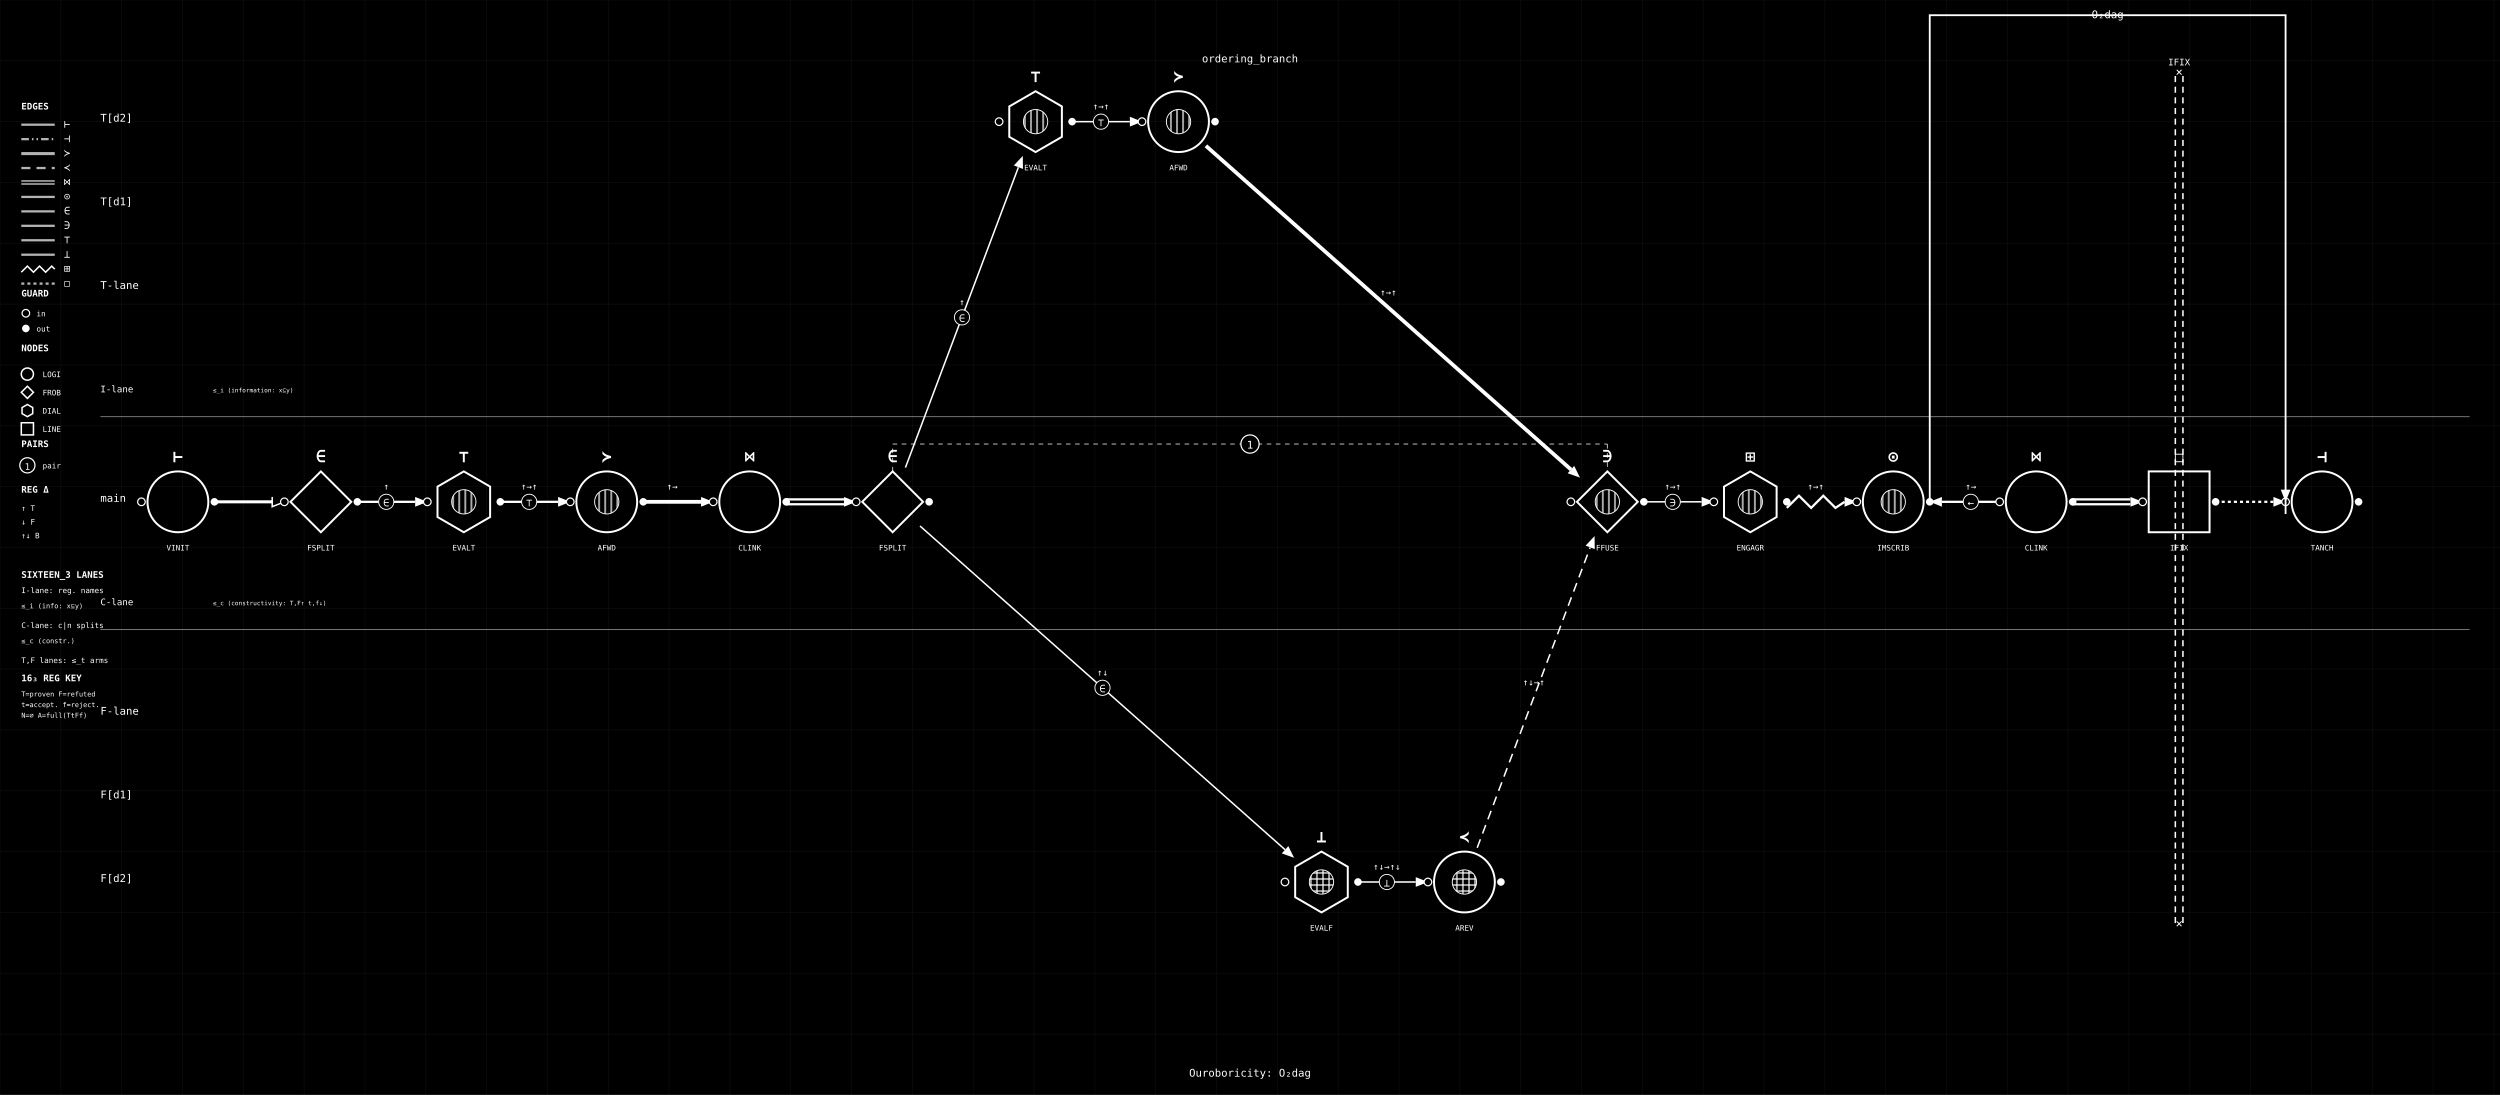
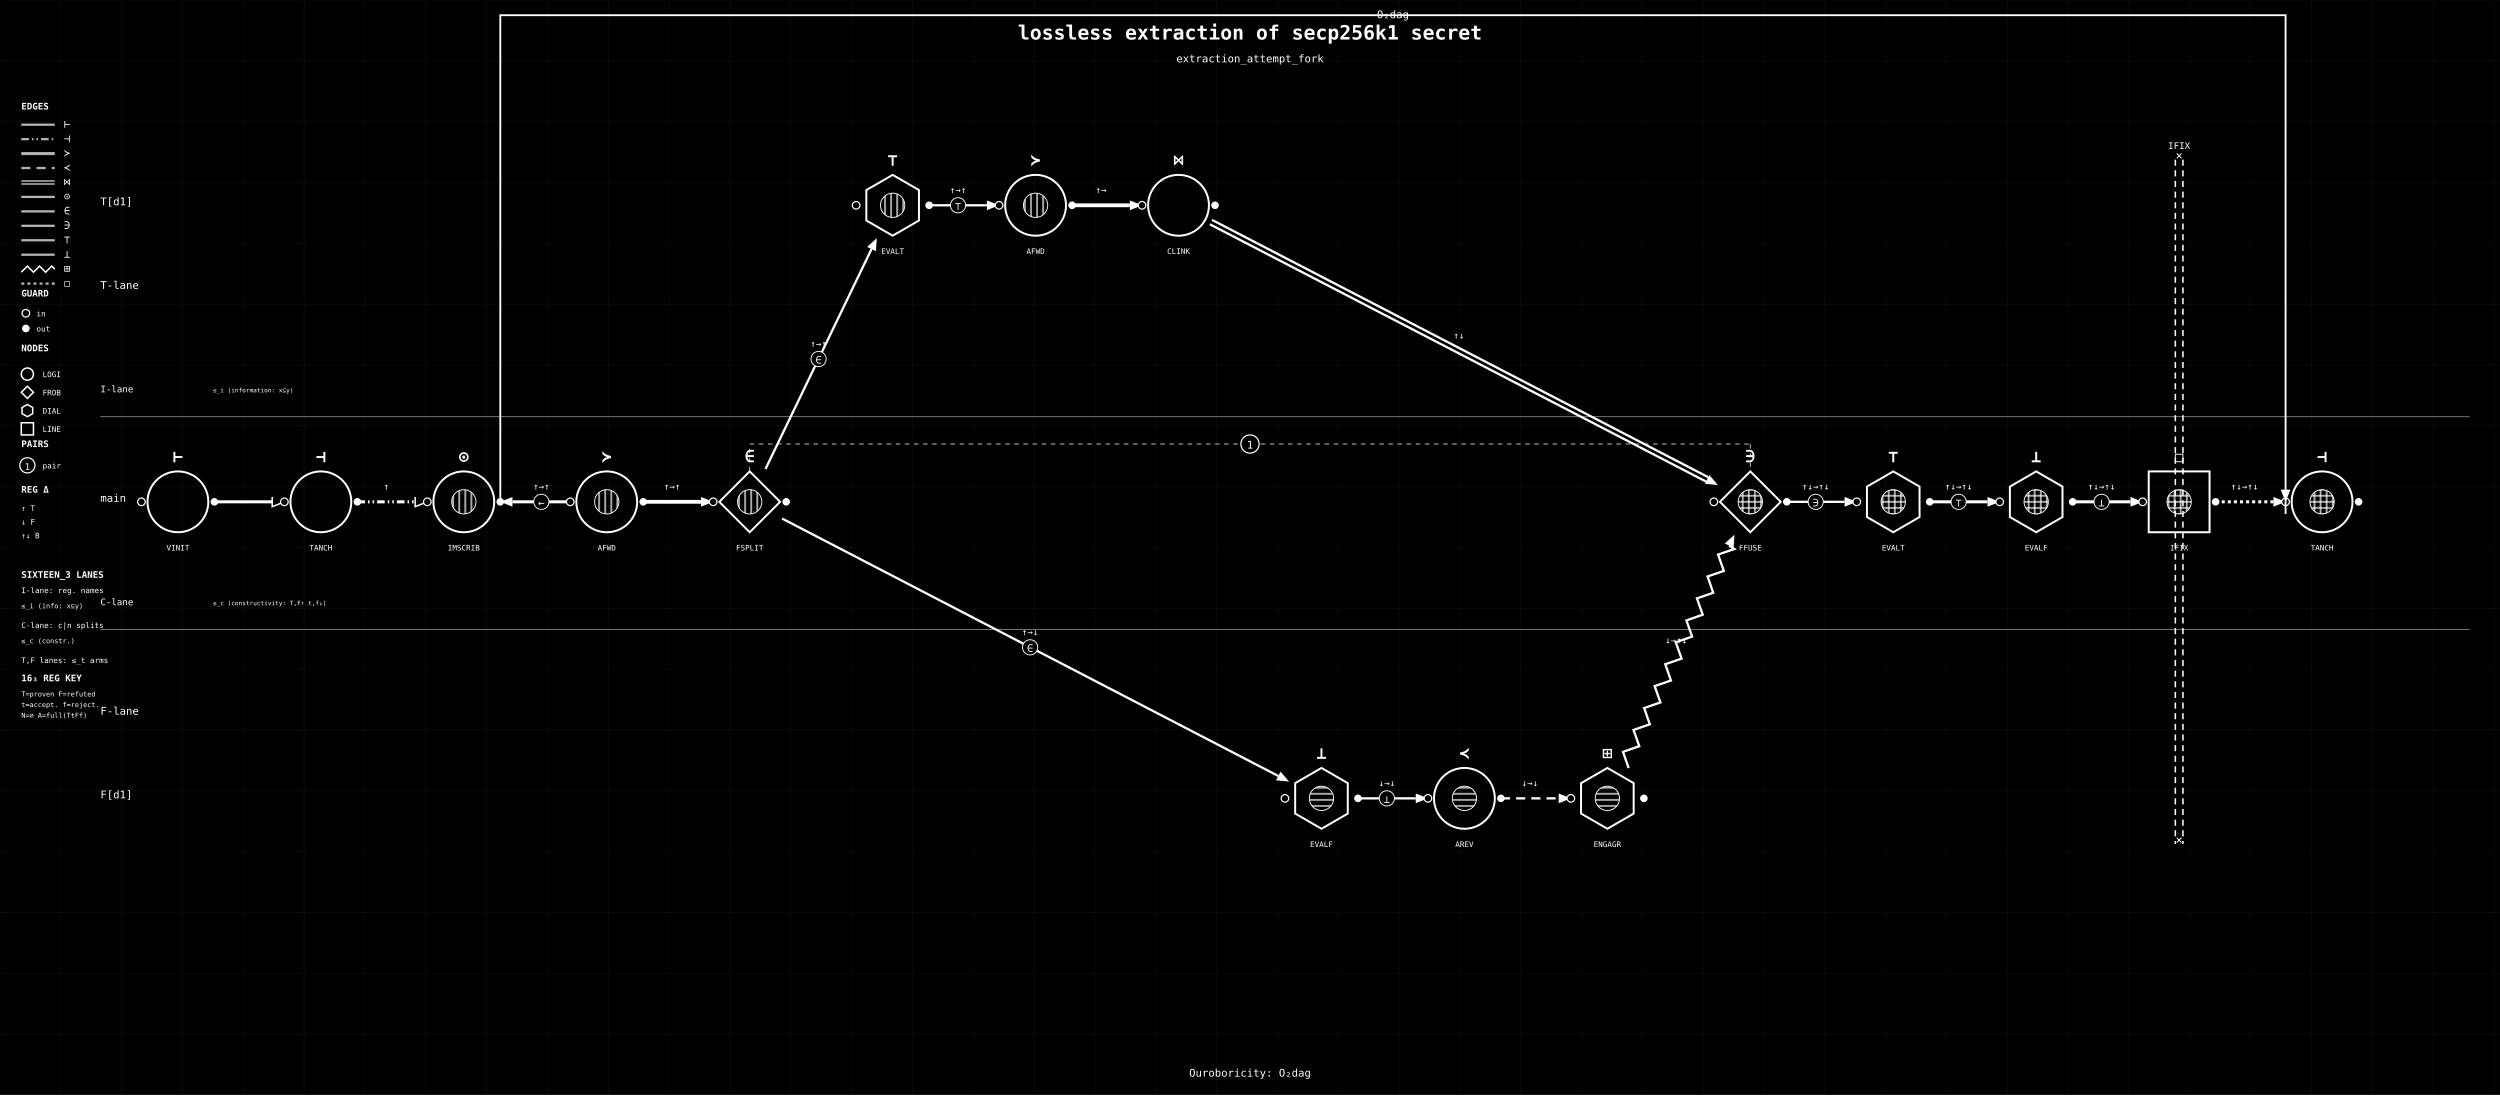
<svg xmlns="http://www.w3.org/2000/svg" viewBox="0 0 1644 720">
  <rect width="1644" height="720" fill="#000000" />
  <defs>
    <pattern id="hatch-T" width="4" height="4" patternUnits="userSpaceOnUse">
      <path d="M2,0 L2,4" stroke="#ffffff" stroke-width="0.8" />
    </pattern>
    <pattern id="hatch-F" width="4" height="4" patternUnits="userSpaceOnUse">
      <path d="M0,2 L4,2" stroke="#ffffff" stroke-width="0.8" />
    </pattern>
    <pattern id="hatch-B" width="4" height="4" patternUnits="userSpaceOnUse">
      <path d="M2,0 L2,4 M0,2 L4,2" stroke="#ffffff" stroke-width="0.8" />
    </pattern>
  </defs>
  <line x1="0.0" y1="0.0" x2="0.0" y2="720.0" stroke="#333333" stroke-width="0.4" opacity="0.3" />
  <line x1="40.0" y1="0.0" x2="40.0" y2="720.0" stroke="#333333" stroke-width="0.4" opacity="0.3" />
  <line x1="80.0" y1="0.0" x2="80.0" y2="720.0" stroke="#333333" stroke-width="0.4" opacity="0.3" />
  <line x1="120.0" y1="0.0" x2="120.0" y2="720.0" stroke="#333333" stroke-width="0.4" opacity="0.3" />
  <line x1="160.0" y1="0.0" x2="160.0" y2="720.0" stroke="#333333" stroke-width="0.4" opacity="0.3" />
  <line x1="200.0" y1="0.0" x2="200.0" y2="720.0" stroke="#333333" stroke-width="0.4" opacity="0.3" />
  <line x1="240.0" y1="0.0" x2="240.0" y2="720.0" stroke="#333333" stroke-width="0.4" opacity="0.3" />
  <line x1="280.0" y1="0.0" x2="280.0" y2="720.0" stroke="#333333" stroke-width="0.4" opacity="0.3" />
  <line x1="320.0" y1="0.0" x2="320.0" y2="720.0" stroke="#333333" stroke-width="0.4" opacity="0.3" />
  <line x1="360.0" y1="0.0" x2="360.0" y2="720.0" stroke="#333333" stroke-width="0.4" opacity="0.3" />
  <line x1="400.0" y1="0.0" x2="400.0" y2="720.0" stroke="#333333" stroke-width="0.4" opacity="0.3" />
  <line x1="440.0" y1="0.0" x2="440.0" y2="720.0" stroke="#333333" stroke-width="0.4" opacity="0.3" />
  <line x1="480.0" y1="0.0" x2="480.0" y2="720.0" stroke="#333333" stroke-width="0.4" opacity="0.3" />
  <line x1="520.0" y1="0.0" x2="520.0" y2="720.0" stroke="#333333" stroke-width="0.4" opacity="0.3" />
  <line x1="560.0" y1="0.0" x2="560.0" y2="720.0" stroke="#333333" stroke-width="0.4" opacity="0.3" />
  <line x1="600.0" y1="0.0" x2="600.0" y2="720.0" stroke="#333333" stroke-width="0.4" opacity="0.3" />
  <line x1="640.0" y1="0.0" x2="640.0" y2="720.0" stroke="#333333" stroke-width="0.4" opacity="0.3" />
  <line x1="680.0" y1="0.0" x2="680.0" y2="720.0" stroke="#333333" stroke-width="0.4" opacity="0.3" />
  <line x1="720.0" y1="0.0" x2="720.0" y2="720.0" stroke="#333333" stroke-width="0.4" opacity="0.3" />
  <line x1="760.0" y1="0.0" x2="760.0" y2="720.0" stroke="#333333" stroke-width="0.4" opacity="0.3" />
  <line x1="800.0" y1="0.0" x2="800.0" y2="720.0" stroke="#333333" stroke-width="0.4" opacity="0.3" />
  <line x1="840.0" y1="0.0" x2="840.0" y2="720.0" stroke="#333333" stroke-width="0.4" opacity="0.3" />
  <line x1="880.0" y1="0.0" x2="880.0" y2="720.0" stroke="#333333" stroke-width="0.4" opacity="0.3" />
  <line x1="920.0" y1="0.0" x2="920.0" y2="720.0" stroke="#333333" stroke-width="0.4" opacity="0.3" />
  <line x1="960.0" y1="0.0" x2="960.0" y2="720.0" stroke="#333333" stroke-width="0.4" opacity="0.3" />
  <line x1="1000.0" y1="0.0" x2="1000.0" y2="720.0" stroke="#333333" stroke-width="0.4" opacity="0.3" />
  <line x1="1040.0" y1="0.0" x2="1040.0" y2="720.0" stroke="#333333" stroke-width="0.4" opacity="0.3" />
  <line x1="1080.0" y1="0.0" x2="1080.0" y2="720.0" stroke="#333333" stroke-width="0.4" opacity="0.3" />
  <line x1="1120.0" y1="0.0" x2="1120.0" y2="720.0" stroke="#333333" stroke-width="0.4" opacity="0.3" />
  <line x1="1160.0" y1="0.0" x2="1160.0" y2="720.0" stroke="#333333" stroke-width="0.4" opacity="0.3" />
  <line x1="1200.0" y1="0.0" x2="1200.0" y2="720.0" stroke="#333333" stroke-width="0.4" opacity="0.3" />
  <line x1="1240.0" y1="0.0" x2="1240.0" y2="720.0" stroke="#333333" stroke-width="0.4" opacity="0.3" />
  <line x1="1280.0" y1="0.0" x2="1280.0" y2="720.0" stroke="#333333" stroke-width="0.4" opacity="0.3" />
  <line x1="1320.0" y1="0.0" x2="1320.0" y2="720.0" stroke="#333333" stroke-width="0.4" opacity="0.3" />
  <line x1="1360.0" y1="0.0" x2="1360.0" y2="720.0" stroke="#333333" stroke-width="0.4" opacity="0.3" />
  <line x1="1400.0" y1="0.0" x2="1400.0" y2="720.0" stroke="#333333" stroke-width="0.4" opacity="0.3" />
  <line x1="1440.0" y1="0.0" x2="1440.0" y2="720.0" stroke="#333333" stroke-width="0.4" opacity="0.3" />
  <line x1="1480.0" y1="0.0" x2="1480.0" y2="720.0" stroke="#333333" stroke-width="0.4" opacity="0.3" />
  <line x1="1520.0" y1="0.0" x2="1520.0" y2="720.0" stroke="#333333" stroke-width="0.4" opacity="0.3" />
  <line x1="1560.0" y1="0.0" x2="1560.0" y2="720.0" stroke="#333333" stroke-width="0.4" opacity="0.3" />
  <line x1="1600.0" y1="0.0" x2="1600.0" y2="720.0" stroke="#333333" stroke-width="0.4" opacity="0.3" />
  <line x1="1640.0" y1="0.0" x2="1640.0" y2="720.0" stroke="#333333" stroke-width="0.4" opacity="0.3" />
  <line x1="0.0" y1="0.0" x2="1644.0" y2="0.0" stroke="#333333" stroke-width="0.4" opacity="0.3" />
  <line x1="0.0" y1="40.0" x2="1644.0" y2="40.0" stroke="#333333" stroke-width="0.4" opacity="0.3" />
  <line x1="0.0" y1="80.0" x2="1644.0" y2="80.0" stroke="#333333" stroke-width="0.4" opacity="0.3" />
  <line x1="0.0" y1="120.0" x2="1644.0" y2="120.0" stroke="#333333" stroke-width="0.4" opacity="0.3" />
  <line x1="0.0" y1="160.0" x2="1644.0" y2="160.0" stroke="#333333" stroke-width="0.4" opacity="0.3" />
  <line x1="0.0" y1="200.0" x2="1644.0" y2="200.0" stroke="#333333" stroke-width="0.4" opacity="0.3" />
  <line x1="0.0" y1="240.0" x2="1644.0" y2="240.0" stroke="#333333" stroke-width="0.4" opacity="0.3" />
  <line x1="0.0" y1="280.0" x2="1644.0" y2="280.0" stroke="#333333" stroke-width="0.4" opacity="0.3" />
  <line x1="0.0" y1="320.0" x2="1644.0" y2="320.0" stroke="#333333" stroke-width="0.4" opacity="0.3" />
  <line x1="0.0" y1="360.0" x2="1644.0" y2="360.0" stroke="#333333" stroke-width="0.4" opacity="0.3" />
  <line x1="0.0" y1="400.0" x2="1644.0" y2="400.0" stroke="#333333" stroke-width="0.4" opacity="0.3" />
  <line x1="0.0" y1="440.0" x2="1644.0" y2="440.0" stroke="#333333" stroke-width="0.4" opacity="0.3" />
  <line x1="0.0" y1="480.0" x2="1644.0" y2="480.0" stroke="#333333" stroke-width="0.4" opacity="0.3" />
  <line x1="0.0" y1="520.0" x2="1644.0" y2="520.0" stroke="#333333" stroke-width="0.4" opacity="0.3" />
  <line x1="0.0" y1="560.0" x2="1644.0" y2="560.0" stroke="#333333" stroke-width="0.4" opacity="0.3" />
  <line x1="0.0" y1="600.0" x2="1644.0" y2="600.0" stroke="#333333" stroke-width="0.4" opacity="0.3" />
  <line x1="0.0" y1="640.0" x2="1644.0" y2="640.0" stroke="#333333" stroke-width="0.4" opacity="0.3" />
  <line x1="0.0" y1="680.0" x2="1644.0" y2="680.0" stroke="#333333" stroke-width="0.4" opacity="0.3" />
-   <text x="822.0" y="26.0" fill="#ffffff" font-size="13" text-anchor="middle" font-family="monospace" font-weight="bold" />
-   <text x="822.0" y="41.0" fill="#ffffff" font-size="7" text-anchor="middle" font-family="monospace">ordering_branch</text>
+   <text x="822.0" y="26.0" fill="#ffffff" font-size="13" text-anchor="middle" font-family="monospace" font-weight="bold">lossless extraction of secp256k1 secret </text>
+   <text x="822.0" y="41.0" fill="#ffffff" font-size="7" text-anchor="middle" font-family="monospace">extraction_attempt_fork</text>
  <text x="66.0" y="190.0" fill="#ffffff" font-size="7" text-anchor="start" font-family="monospace">T-lane</text>
  <text x="66.0" y="135.0" fill="#ffffff" font-size="7" text-anchor="start" font-family="monospace">T[d1]</text>
-   <text x="66.0" y="80.0" fill="#ffffff" font-size="7" text-anchor="start" font-family="monospace">T[d2]</text>
  <text x="66.0" y="470.0" fill="#ffffff" font-size="7" text-anchor="start" font-family="monospace">F-lane</text>
  <text x="66.0" y="525.0" fill="#ffffff" font-size="7" text-anchor="start" font-family="monospace">F[d1]</text>
-   <text x="66.0" y="580.0" fill="#ffffff" font-size="7" text-anchor="start" font-family="monospace">F[d2]</text>
  <text x="66.0" y="330.0" fill="#ffffff" font-size="7" text-anchor="start" font-family="monospace">main</text>
  <text x="66.0" y="258.0" fill="#ffffff" font-size="6" text-anchor="start" font-family="monospace">I-lane</text>
  <text x="140.0" y="258.0" fill="#ffffff" font-size="4" text-anchor="start" font-family="monospace">≤_i (information: x⊆y)</text>
  <line x1="66.0" y1="274.0" x2="1624.0" y2="274.0" stroke="#ffffff" stroke-width="0.6" opacity="0.5" />
  <text x="66.0" y="398.0" fill="#ffffff" font-size="6" text-anchor="start" font-family="monospace">C-lane</text>
  <text x="140.0" y="398.0" fill="#ffffff" font-size="4" text-anchor="start" font-family="monospace">≤_c (constructivity: T,F↑ t,f↓)</text>
  <line x1="66.0" y1="414.0" x2="1624.0" y2="414.0" stroke="#ffffff" stroke-width="0.6" opacity="0.5" />
-   <line x1="1430.5" y1="50.0" x2="1430.5" y2="610.0" stroke="#ffffff" stroke-width="1.0" opacity="1.0" stroke-dasharray="4,3" />
-   <line x1="1435.5" y1="50.0" x2="1435.5" y2="610.0" stroke="#ffffff" stroke-width="1.0" opacity="1.0" stroke-dasharray="4,3" />
-   <text x="1433.0" y="50.0" fill="#ffffff" font-size="8" text-anchor="middle" font-family="monospace">×</text>
-   <text x="1433.0" y="610.0" fill="#ffffff" font-size="8" text-anchor="middle" font-family="monospace">×</text>
-   <text x="1433.0" y="43.0" fill="#ffffff" font-size="6" text-anchor="middle" font-family="monospace">IFIX</text>
-   <line x1="587.0" y1="310.0" x2="587.0" y2="292.0" stroke="#ffffff" stroke-width="0.6" opacity="0.8" stroke-dasharray="3,3" />
-   <line x1="587.0" y1="292.0" x2="1057.0" y2="292.0" stroke="#ffffff" stroke-width="0.6" opacity="0.8" stroke-dasharray="3,3" />
-   <line x1="1057.0" y1="292.0" x2="1057.0" y2="310.0" stroke="#ffffff" stroke-width="0.6" opacity="0.8" stroke-dasharray="3,3" />
+   <line x1="1430.5" y1="105.0" x2="1430.5" y2="555.0" stroke="#ffffff" stroke-width="1.0" opacity="1.0" stroke-dasharray="4,3" />
+   <line x1="1435.5" y1="105.0" x2="1435.5" y2="555.0" stroke="#ffffff" stroke-width="1.0" opacity="1.0" stroke-dasharray="4,3" />
+   <text x="1433.0" y="105.0" fill="#ffffff" font-size="8" text-anchor="middle" font-family="monospace">×</text>
+   <text x="1433.0" y="555.0" fill="#ffffff" font-size="8" text-anchor="middle" font-family="monospace">×</text>
+   <text x="1433.0" y="98.0" fill="#ffffff" font-size="6" text-anchor="middle" font-family="monospace">IFIX</text>
+   <line x1="493.0" y1="310.0" x2="493.0" y2="292.0" stroke="#ffffff" stroke-width="0.6" opacity="0.8" stroke-dasharray="3,3" />
+   <line x1="493.0" y1="292.0" x2="1151.0" y2="292.0" stroke="#ffffff" stroke-width="0.6" opacity="0.8" stroke-dasharray="3,3" />
+   <line x1="1151.0" y1="292.0" x2="1151.0" y2="310.0" stroke="#ffffff" stroke-width="0.6" opacity="0.8" stroke-dasharray="3,3" />
  <circle cx="822.0" cy="292.0" r="6" fill="#000000" stroke="#ffffff" stroke-width="0.8" />
  <text x="822.0" y="295.0" fill="#ffffff" font-size="7" text-anchor="middle" font-family="monospace">1</text>
-   <line x1="595.4" y1="307.5" x2="669.7" y2="110.0" stroke="#ffffff" stroke-width="1.0" opacity="1.0" />
-   <polygon points="672.6,102.5 672.7,111.1 666.7,108.8" fill="#ffffff" />
-   <circle cx="632.6" cy="208.7" r="5" fill="#000000" stroke="#ffffff" stroke-width="0.6" />
-   <text x="632.6" y="211.7" fill="#ffffff" font-size="7" text-anchor="middle" font-family="monospace">∈</text>
-   <text x="632.6" y="200.7" fill="#ffffff" font-size="6" text-anchor="middle" font-family="monospace">↑</text>
-   <line x1="705.0" y1="80.0" x2="743.0" y2="80.0" stroke="#ffffff" stroke-width="1.0" opacity="1.0" />
-   <polygon points="751.0,80.0 743.0,83.2 743.0,76.8" fill="#ffffff" />
-   <circle cx="724.0" cy="80.0" r="5" fill="#000000" stroke="#ffffff" stroke-width="0.6" />
-   <text x="724.0" y="83.0" fill="#ffffff" font-size="7" text-anchor="middle" font-family="monospace">⊤</text>
-   <text x="724.0" y="72.0" fill="#ffffff" font-size="6" text-anchor="middle" font-family="monospace">↑→↑</text>
-   <line x1="793.0" y1="95.9" x2="1033.1" y2="308.8" stroke="#ffffff" stroke-width="2.5" opacity="1.0" />
-   <polygon points="1039.0,314.1 1030.9,311.2 1035.2,306.4" fill="#ffffff" />
-   <text x="913.0" y="194.3" fill="#ffffff" font-size="6" text-anchor="middle" font-family="monospace">↑→↑</text>
-   <line x1="605.0" y1="345.9" x2="845.1" y2="558.8" stroke="#ffffff" stroke-width="1.0" opacity="1.0" />
-   <polygon points="851.0,564.1 842.9,561.2 847.2,556.4" fill="#ffffff" />
-   <circle cx="725.0" cy="452.3" r="5" fill="#000000" stroke="#ffffff" stroke-width="0.6" />
-   <text x="725.0" y="455.3" fill="#ffffff" font-size="7" text-anchor="middle" font-family="monospace">∈</text>
-   <text x="725.0" y="444.3" fill="#ffffff" font-size="6" text-anchor="middle" font-family="monospace">↑↓</text>
-   <line x1="893.0" y1="580.0" x2="931.0" y2="580.0" stroke="#ffffff" stroke-width="1.0" opacity="1.0" />
-   <polygon points="939.0,580.0 931.0,583.2 931.0,576.8" fill="#ffffff" />
-   <circle cx="912.0" cy="580.0" r="5" fill="#000000" stroke="#ffffff" stroke-width="0.6" />
-   <text x="912.0" y="583.0" fill="#ffffff" font-size="7" text-anchor="middle" font-family="monospace">⊥</text>
-   <text x="912.0" y="572.0" fill="#ffffff" font-size="6" text-anchor="middle" font-family="monospace">↑↓→↑↓</text>
-   <line x1="971.4" y1="557.5" x2="1045.7" y2="360.0" stroke="#ffffff" stroke-width="1.0" opacity="1.0" stroke-dasharray="6,4" />
-   <polygon points="1048.6,352.5 1048.7,361.1 1042.7,358.8" fill="#ffffff" />
-   <text x="1008.6" y="450.7" fill="#ffffff" font-size="6" text-anchor="middle" font-family="monospace">↑↓→↑</text>
+   <line x1="503.4" y1="308.4" x2="573.1" y2="163.8" stroke="#ffffff" stroke-width="1.5" opacity="1.0" />
+   <polygon points="576.6,156.6 576.0,165.2 570.2,162.4" fill="#ffffff" />
+   <circle cx="538.3" cy="236.1" r="5" fill="#000000" stroke="#ffffff" stroke-width="0.6" />
+   <text x="538.3" y="239.1" fill="#ffffff" font-size="7" text-anchor="middle" font-family="monospace">∈</text>
+   <text x="538.3" y="228.1" fill="#ffffff" font-size="6" text-anchor="middle" font-family="monospace">↑→↑</text>
+   <line x1="611.0" y1="135.0" x2="649.0" y2="135.0" stroke="#ffffff" stroke-width="1.5" opacity="1.0" />
+   <polygon points="657.0,135.0 649.0,138.2 649.0,131.8" fill="#ffffff" />
+   <circle cx="630.0" cy="135.0" r="5" fill="#000000" stroke="#ffffff" stroke-width="0.6" />
+   <text x="630.0" y="138.0" fill="#ffffff" font-size="7" text-anchor="middle" font-family="monospace">⊤</text>
+   <text x="630.0" y="127.0" fill="#ffffff" font-size="6" text-anchor="middle" font-family="monospace">↑→↑</text>
+   <line x1="705.0" y1="135.0" x2="743.0" y2="135.0" stroke="#ffffff" stroke-width="2.5" opacity="1.0" />
+   <polygon points="751.0,135.0 743.0,138.2 743.0,131.8" fill="#ffffff" />
+   <text x="724.0" y="127.0" fill="#ffffff" font-size="6" text-anchor="middle" font-family="monospace">↑→</text>
+   <line x1="797.0" y1="144.6" x2="1123.3" y2="313.8" stroke="#ffffff" stroke-width="1.5" opacity="1.0" />
+   <line x1="795.6" y1="147.5" x2="1121.9" y2="316.7" stroke="#ffffff" stroke-width="1.5" opacity="1.0" />
+   <polygon points="1129.7,319.0 1121.1,318.1 1124.1,312.4" fill="#ffffff" />
+   <text x="959.4" y="222.7" fill="#ffffff" font-size="6" text-anchor="middle" font-family="monospace">↑↓</text>
+   <line x1="514.3" y1="341.0" x2="840.6" y2="510.3" stroke="#ffffff" stroke-width="1.5" opacity="1.0" />
+   <polygon points="847.7,514.0 839.1,513.1 842.1,507.4" fill="#ffffff" />
+   <circle cx="677.4" cy="425.7" r="5" fill="#000000" stroke="#ffffff" stroke-width="0.6" />
+   <text x="677.4" y="428.7" fill="#ffffff" font-size="7" text-anchor="middle" font-family="monospace">∈</text>
+   <text x="677.4" y="417.7" fill="#ffffff" font-size="6" text-anchor="middle" font-family="monospace">↑→↓</text>
+   <line x1="893.0" y1="525.0" x2="931.0" y2="525.0" stroke="#ffffff" stroke-width="1.5" opacity="1.0" />
+   <polygon points="939.0,525.0 931.0,528.2 931.0,521.8" fill="#ffffff" />
+   <circle cx="912.0" cy="525.0" r="5" fill="#000000" stroke="#ffffff" stroke-width="0.6" />
+   <text x="912.0" y="528.0" fill="#ffffff" font-size="7" text-anchor="middle" font-family="monospace">⊥</text>
+   <text x="912.0" y="517.0" fill="#ffffff" font-size="6" text-anchor="middle" font-family="monospace">↓→↓</text>
+   <line x1="987.0" y1="525.0" x2="1025.0" y2="525.0" stroke="#ffffff" stroke-width="1.5" opacity="1.0" stroke-dasharray="6,4" />
+   <polygon points="1033.0,525.0 1025.0,528.2 1025.0,521.8" fill="#ffffff" />
+   <text x="1006.0" y="517.0" fill="#ffffff" font-size="6" text-anchor="middle" font-family="monospace">↓→↓</text>
+   <polyline points="1071.0,505.1 1067.3,494.4 1078.0,490.7 1074.2,480.0 1084.9,476.3 1081.2,465.6 1091.9,461.9 1088.1,451.2 1098.8,447.5 1095.1,436.8 1105.8,433.1 1102.0,422.4 1112.7,418.6 1109.0,408.0 1119.7,404.2 1115.9,393.5 1126.6,389.8 1122.9,379.1 1133.6,375.4 1129.8,364.7 1140.5,361.0 1137.1,358.8" fill="none" stroke="#ffffff" stroke-width="1.5" />
+   <polygon points="1140.6,351.6 1140.0,360.2 1134.2,357.4" fill="#ffffff" />
+   <text x="1102.3" y="423.1" fill="#ffffff" font-size="6" text-anchor="middle" font-family="monospace">↓→↑↓</text>
  <line x1="141.0" y1="330.0" x2="179.0" y2="330.0" stroke="#ffffff" stroke-width="2.0" opacity="1.0" />
  <polyline points="187.0,330.0 179.0,333.2 179.0,326.8" fill="none" stroke="#ffffff" stroke-width="1.0" />
-   <line x1="235.0" y1="330.0" x2="273.0" y2="330.0" stroke="#ffffff" stroke-width="1.5" opacity="1.0" />
-   <polygon points="281.0,330.0 273.0,333.2 273.0,326.8" fill="#ffffff" />
-   <circle cx="254.0" cy="330.0" r="5" fill="#000000" stroke="#ffffff" stroke-width="0.6" />
-   <text x="254.0" y="333.0" fill="#ffffff" font-size="7" text-anchor="middle" font-family="monospace">∈</text>
+   <line x1="235.0" y1="330.0" x2="273.0" y2="330.0" stroke="#ffffff" stroke-width="2.0" opacity="1.0" stroke-dasharray="5,2,1,2,1,2" />
+   <polyline points="281.0,330.0 273.0,333.2 273.0,326.8" fill="none" stroke="#ffffff" stroke-width="1.0" />
  <text x="254.0" y="322.0" fill="#ffffff" font-size="6" text-anchor="middle" font-family="monospace">↑</text>
-   <line x1="329.0" y1="330.0" x2="367.0" y2="330.0" stroke="#ffffff" stroke-width="1.5" opacity="1.0" />
-   <polygon points="375.0,330.0 367.0,333.2 367.0,326.8" fill="#ffffff" />
-   <circle cx="348.0" cy="330.0" r="5" fill="#000000" stroke="#ffffff" stroke-width="0.6" />
-   <text x="348.0" y="333.0" fill="#ffffff" font-size="7" text-anchor="middle" font-family="monospace">⊤</text>
-   <text x="348.0" y="322.0" fill="#ffffff" font-size="6" text-anchor="middle" font-family="monospace">↑→↑</text>
+   <line x1="337.0" y1="330.0" x2="375.0" y2="330.0" stroke="#ffffff" stroke-width="2.0" opacity="1.0" />
+   <polygon points="329.0,330.0 337.0,326.8 337.0,333.2" fill="#ffffff" />
+   <circle cx="356.0" cy="330.0" r="5" fill="#000000" stroke="#ffffff" stroke-width="0.6" />
+   <text x="356.0" y="333.0" fill="#ffffff" font-size="7" text-anchor="middle" font-family="monospace">←</text>
+   <text x="356.0" y="322.0" fill="#ffffff" font-size="6" text-anchor="middle" font-family="monospace">↑→↑</text>
  <line x1="423.0" y1="330.0" x2="461.0" y2="330.0" stroke="#ffffff" stroke-width="2.5" opacity="1.0" />
  <polygon points="469.0,330.0 461.0,333.2 461.0,326.8" fill="#ffffff" />
-   <text x="442.0" y="322.0" fill="#ffffff" font-size="6" text-anchor="middle" font-family="monospace">↑→</text>
-   <line x1="517.0" y1="328.4" x2="555.0" y2="328.4" stroke="#ffffff" stroke-width="1.5" opacity="1.0" />
-   <line x1="517.0" y1="331.6" x2="555.0" y2="331.6" stroke="#ffffff" stroke-width="1.5" opacity="1.0" />
-   <polygon points="563.0,330.0 555.0,333.2 555.0,326.8" fill="#ffffff" />
-   <polyline points="1175.0,334.0 1183.0,326.0 1191.0,334.0 1199.0,326.0 1207.0,334.0 1213.0,330.0" fill="none" stroke="#ffffff" stroke-width="1.5" />
+   <text x="442.0" y="322.0" fill="#ffffff" font-size="6" text-anchor="middle" font-family="monospace">↑→↑</text>
+   <line x1="1269.0" y1="330.0" x2="1307.0" y2="330.0" stroke="#ffffff" stroke-width="2.0" opacity="1.0" />
+   <polygon points="1315.0,330.0 1307.0,333.2 1307.0,326.8" fill="#ffffff" />
+   <circle cx="1288.0" cy="330.0" r="5" fill="#000000" stroke="#ffffff" stroke-width="0.6" />
+   <text x="1288.0" y="333.0" fill="#ffffff" font-size="7" text-anchor="middle" font-family="monospace">⊤</text>
+   <text x="1288.0" y="322.0" fill="#ffffff" font-size="6" text-anchor="middle" font-family="monospace">↑↓→↑↓</text>
+   <line x1="1363.0" y1="330.0" x2="1401.0" y2="330.0" stroke="#ffffff" stroke-width="2.0" opacity="1.0" />
+   <polygon points="1409.0,330.0 1401.0,333.2 1401.0,326.8" fill="#ffffff" />
+   <circle cx="1382.0" cy="330.0" r="5" fill="#000000" stroke="#ffffff" stroke-width="0.6" />
+   <text x="1382.0" y="333.0" fill="#ffffff" font-size="7" text-anchor="middle" font-family="monospace">⊥</text>
+   <text x="1382.0" y="322.0" fill="#ffffff" font-size="6" text-anchor="middle" font-family="monospace">↑↓→↑↓</text>
+   <line x1="1457.0" y1="330.0" x2="1495.0" y2="330.0" stroke="#ffffff" stroke-width="2.0" opacity="1.0" stroke-dasharray="2,2" />
+   <polygon points="1503.0,330.0 1495.0,333.2 1495.0,326.8" fill="#ffffff" />
+   <text x="1476.0" y="322.0" fill="#ffffff" font-size="6" text-anchor="middle" font-family="monospace">↑↓→↑↓</text>
+   <line x1="1175.0" y1="330.0" x2="1213.0" y2="330.0" stroke="#ffffff" stroke-width="1.5" opacity="1.0" />
  <polygon points="1221.0,330.0 1213.0,333.2 1213.0,326.8" fill="#ffffff" />
-   <text x="1194.0" y="322.0" fill="#ffffff" font-size="6" text-anchor="middle" font-family="monospace">↑→↑</text>
-   <line x1="1277.0" y1="330.0" x2="1315.0" y2="330.0" stroke="#ffffff" stroke-width="1.5" opacity="1.0" />
-   <polygon points="1269.0,330.0 1277.0,326.8 1277.0,333.2" fill="#ffffff" />
-   <circle cx="1296.0" cy="330.0" r="5" fill="#000000" stroke="#ffffff" stroke-width="0.6" />
-   <text x="1296.0" y="333.0" fill="#ffffff" font-size="7" text-anchor="middle" font-family="monospace">←</text>
-   <text x="1296.0" y="322.0" fill="#ffffff" font-size="6" text-anchor="middle" font-family="monospace">↑→</text>
-   <line x1="1363.0" y1="328.4" x2="1401.0" y2="328.4" stroke="#ffffff" stroke-width="1.5" opacity="1.0" />
-   <line x1="1363.0" y1="331.6" x2="1401.0" y2="331.6" stroke="#ffffff" stroke-width="1.5" opacity="1.0" />
-   <polygon points="1409.0,330.0 1401.0,333.2 1401.0,326.8" fill="#ffffff" />
-   <line x1="1457.0" y1="330.0" x2="1495.0" y2="330.0" stroke="#ffffff" stroke-width="1.5" opacity="1.0" stroke-dasharray="2,2" />
-   <polygon points="1503.0,330.0 1495.0,333.2 1495.0,326.8" fill="#ffffff" />
-   <line x1="1081.0" y1="330.0" x2="1119.0" y2="330.0" stroke="#ffffff" stroke-width="1.0" opacity="1.0" />
-   <polygon points="1127.0,330.0 1119.0,333.2 1119.0,326.8" fill="#ffffff" />
-   <circle cx="1100.0" cy="330.0" r="5" fill="#000000" stroke="#ffffff" stroke-width="0.6" />
-   <text x="1100.0" y="333.0" fill="#ffffff" font-size="7" text-anchor="middle" font-family="monospace">∋</text>
-   <text x="1100.0" y="322.0" fill="#ffffff" font-size="6" text-anchor="middle" font-family="monospace">↑→↑</text>
+   <circle cx="1194.0" cy="330.0" r="5" fill="#000000" stroke="#ffffff" stroke-width="0.6" />
+   <text x="1194.0" y="333.0" fill="#ffffff" font-size="7" text-anchor="middle" font-family="monospace">∋</text>
+   <text x="1194.0" y="322.0" fill="#ffffff" font-size="6" text-anchor="middle" font-family="monospace">↑↓→↑↓</text>
  <circle fill="none" stroke="#ffffff" stroke-width="1.3" cx="117.0" cy="330.0" r="20.0" />
  <circle cx="93.0" cy="330.0" r="2.5" fill="#000000" stroke="#ffffff" stroke-width="0.8" />
  <circle cx="141.0" cy="330.0" r="2.5" fill="#ffffff" />
  <text x="117.0" y="304.0" fill="#ffffff" font-size="11" text-anchor="middle" font-family="monospace" font-weight="bold">⊢</text>
  <text x="117.0" y="362.0" fill="#ffffff" font-size="5" text-anchor="middle" font-family="monospace">VINIT</text>
-   <polygon fill="none" stroke="#ffffff" stroke-width="1.3" points="211.0,310.0 231.0,330 211.0,350.0 191.0,330" />
+   <circle fill="none" stroke="#ffffff" stroke-width="1.3" cx="211.0" cy="330.0" r="20.0" />
  <circle cx="187.0" cy="330.0" r="2.5" fill="#000000" stroke="#ffffff" stroke-width="0.8" />
  <circle cx="235.0" cy="330.0" r="2.5" fill="#ffffff" />
-   <text x="211.0" y="304.0" fill="#ffffff" font-size="11" text-anchor="middle" font-family="monospace" font-weight="bold">∈</text>
-   <text x="211.0" y="362.0" fill="#ffffff" font-size="5" text-anchor="middle" font-family="monospace">FSPLIT</text>
-   <polygon fill="none" stroke="#ffffff" stroke-width="1.3" points="322.3,340.0 305.0,350.0 287.7,340.0 287.7,320.0 305.0,310.0 322.3,320.0" />
+   <text x="211.0" y="304.0" fill="#ffffff" font-size="11" text-anchor="middle" font-family="monospace" font-weight="bold">⊣</text>
+   <text x="211.0" y="362.0" fill="#ffffff" font-size="5" text-anchor="middle" font-family="monospace">TANCH</text>
+   <circle fill="none" stroke="#ffffff" stroke-width="1.3" cx="305.0" cy="330.0" r="20.0" />
  <circle cx="305.0" cy="330.0" r="8" fill="url(#hatch-T)" stroke="#ffffff" stroke-width="0.6" />
  <circle cx="281.0" cy="330.0" r="2.5" fill="#000000" stroke="#ffffff" stroke-width="0.8" />
  <circle cx="329.0" cy="330.0" r="2.5" fill="#ffffff" />
-   <text x="305.0" y="304.0" fill="#ffffff" font-size="11" text-anchor="middle" font-family="monospace" font-weight="bold">⊤</text>
-   <text x="305.0" y="362.0" fill="#ffffff" font-size="5" text-anchor="middle" font-family="monospace">EVALT</text>
+   <text x="305.0" y="304.0" fill="#ffffff" font-size="11" text-anchor="middle" font-family="monospace" font-weight="bold">⊙</text>
+   <text x="305.0" y="362.0" fill="#ffffff" font-size="5" text-anchor="middle" font-family="monospace">IMSCRIB</text>
  <circle fill="none" stroke="#ffffff" stroke-width="1.3" cx="399.0" cy="330.0" r="20.0" />
  <circle cx="399.0" cy="330.0" r="8" fill="url(#hatch-T)" stroke="#ffffff" stroke-width="0.6" />
  <circle cx="375.0" cy="330.0" r="2.5" fill="#000000" stroke="#ffffff" stroke-width="0.8" />
  <circle cx="423.0" cy="330.0" r="2.5" fill="#ffffff" />
  <text x="399.0" y="304.0" fill="#ffffff" font-size="11" text-anchor="middle" font-family="monospace" font-weight="bold">≻</text>
  <text x="399.0" y="362.0" fill="#ffffff" font-size="5" text-anchor="middle" font-family="monospace">AFWD</text>
-   <circle fill="none" stroke="#ffffff" stroke-width="1.3" cx="493.0" cy="330.0" r="20.0" />
+   <polygon fill="none" stroke="#ffffff" stroke-width="1.3" points="493.0,310.0 513.0,330 493.0,350.0 473.0,330" />
+   <circle cx="493.0" cy="330.0" r="8" fill="url(#hatch-T)" stroke="#ffffff" stroke-width="0.6" />
  <circle cx="469.0" cy="330.0" r="2.5" fill="#000000" stroke="#ffffff" stroke-width="0.8" />
  <circle cx="517.0" cy="330.0" r="2.5" fill="#ffffff" />
-   <text x="493.0" y="304.0" fill="#ffffff" font-size="11" text-anchor="middle" font-family="monospace" font-weight="bold">⋈</text>
-   <text x="493.0" y="362.0" fill="#ffffff" font-size="5" text-anchor="middle" font-family="monospace">CLINK</text>
-   <polygon fill="none" stroke="#ffffff" stroke-width="1.3" points="587.0,310.0 607.0,330 587.0,350.0 567.0,330" />
-   <circle cx="563.0" cy="330.0" r="2.5" fill="#000000" stroke="#ffffff" stroke-width="0.8" />
-   <circle cx="611.0" cy="330.0" r="2.5" fill="#ffffff" />
-   <text x="587.0" y="304.0" fill="#ffffff" font-size="11" text-anchor="middle" font-family="monospace" font-weight="bold">∈</text>
-   <text x="587.0" y="362.0" fill="#ffffff" font-size="5" text-anchor="middle" font-family="monospace">FSPLIT</text>
-   <polygon fill="none" stroke="#ffffff" stroke-width="1.3" points="698.3,90.0 681.0,100.0 663.7,90.0 663.7,70.0 681.0,60.0 698.3,70.0" />
-   <circle cx="681.0" cy="80.0" r="8" fill="url(#hatch-T)" stroke="#ffffff" stroke-width="0.6" />
-   <circle cx="657.0" cy="80.0" r="2.5" fill="#000000" stroke="#ffffff" stroke-width="0.8" />
-   <circle cx="705.0" cy="80.0" r="2.5" fill="#ffffff" />
-   <text x="681.0" y="54.0" fill="#ffffff" font-size="11" text-anchor="middle" font-family="monospace" font-weight="bold">⊤</text>
-   <text x="681.0" y="112.0" fill="#ffffff" font-size="5" text-anchor="middle" font-family="monospace">EVALT</text>
-   <circle fill="none" stroke="#ffffff" stroke-width="1.3" cx="775.0" cy="80.0" r="20.0" />
-   <circle cx="775.0" cy="80.0" r="8" fill="url(#hatch-T)" stroke="#ffffff" stroke-width="0.6" />
-   <circle cx="751.0" cy="80.0" r="2.5" fill="#000000" stroke="#ffffff" stroke-width="0.8" />
-   <circle cx="799.0" cy="80.0" r="2.5" fill="#ffffff" />
-   <text x="775.0" y="54.0" fill="#ffffff" font-size="11" text-anchor="middle" font-family="monospace" font-weight="bold">≻</text>
-   <text x="775.0" y="112.0" fill="#ffffff" font-size="5" text-anchor="middle" font-family="monospace">AFWD</text>
-   <polygon fill="none" stroke="#ffffff" stroke-width="1.3" points="886.3,590.0 869.0,600.0 851.7,590.0 851.7,570.0 869.0,560.0 886.3,570.0" />
-   <circle cx="869.0" cy="580.0" r="8" fill="url(#hatch-B)" stroke="#ffffff" stroke-width="0.6" />
-   <circle cx="845.0" cy="580.0" r="2.5" fill="#000000" stroke="#ffffff" stroke-width="0.8" />
-   <circle cx="893.0" cy="580.0" r="2.5" fill="#ffffff" />
-   <text x="869.0" y="554.0" fill="#ffffff" font-size="11" text-anchor="middle" font-family="monospace" font-weight="bold">⊥</text>
-   <text x="869.0" y="612.0" fill="#ffffff" font-size="5" text-anchor="middle" font-family="monospace">EVALF</text>
-   <circle fill="none" stroke="#ffffff" stroke-width="1.3" cx="963.0" cy="580.0" r="20.0" />
-   <circle cx="963.0" cy="580.0" r="8" fill="url(#hatch-B)" stroke="#ffffff" stroke-width="0.6" />
-   <circle cx="939.0" cy="580.0" r="2.5" fill="#000000" stroke="#ffffff" stroke-width="0.8" />
-   <circle cx="987.0" cy="580.0" r="2.5" fill="#ffffff" />
-   <text x="963.0" y="554.0" fill="#ffffff" font-size="11" text-anchor="middle" font-family="monospace" font-weight="bold">≺</text>
-   <text x="963.0" y="612.0" fill="#ffffff" font-size="5" text-anchor="middle" font-family="monospace">AREV</text>
-   <polygon fill="none" stroke="#ffffff" stroke-width="1.3" points="1057.0,310.0 1077.0,330 1057.0,350.0 1037.0,330" />
-   <circle cx="1057.0" cy="330.0" r="8" fill="url(#hatch-T)" stroke="#ffffff" stroke-width="0.6" />
-   <circle cx="1033.0" cy="330.0" r="2.5" fill="#000000" stroke="#ffffff" stroke-width="0.8" />
-   <circle cx="1081.0" cy="330.0" r="2.5" fill="#ffffff" />
-   <text x="1057.0" y="304.0" fill="#ffffff" font-size="11" text-anchor="middle" font-family="monospace" font-weight="bold">∋</text>
-   <text x="1057.0" y="362.0" fill="#ffffff" font-size="5" text-anchor="middle" font-family="monospace">FFUSE</text>
-   <polygon fill="none" stroke="#ffffff" stroke-width="1.3" points="1168.3,340.0 1151.0,350.0 1133.7,340.0 1133.7,320.0 1151.0,310.0 1168.3,320.0" />
-   <circle cx="1151.0" cy="330.0" r="8" fill="url(#hatch-T)" stroke="#ffffff" stroke-width="0.6" />
+   <text x="493.0" y="304.0" fill="#ffffff" font-size="11" text-anchor="middle" font-family="monospace" font-weight="bold">∈</text>
+   <text x="493.0" y="362.0" fill="#ffffff" font-size="5" text-anchor="middle" font-family="monospace">FSPLIT</text>
+   <polygon fill="none" stroke="#ffffff" stroke-width="1.3" points="604.3,145.0 587.0,155.0 569.7,145.0 569.7,125.0 587.0,115.0 604.3,125.0" />
+   <circle cx="587.0" cy="135.0" r="8" fill="url(#hatch-T)" stroke="#ffffff" stroke-width="0.6" />
+   <circle cx="563.0" cy="135.0" r="2.5" fill="#000000" stroke="#ffffff" stroke-width="0.8" />
+   <circle cx="611.0" cy="135.0" r="2.5" fill="#ffffff" />
+   <text x="587.0" y="109.0" fill="#ffffff" font-size="11" text-anchor="middle" font-family="monospace" font-weight="bold">⊤</text>
+   <text x="587.0" y="167.0" fill="#ffffff" font-size="5" text-anchor="middle" font-family="monospace">EVALT</text>
+   <circle fill="none" stroke="#ffffff" stroke-width="1.3" cx="681.0" cy="135.0" r="20.0" />
+   <circle cx="681.0" cy="135.0" r="8" fill="url(#hatch-T)" stroke="#ffffff" stroke-width="0.6" />
+   <circle cx="657.0" cy="135.0" r="2.5" fill="#000000" stroke="#ffffff" stroke-width="0.8" />
+   <circle cx="705.0" cy="135.0" r="2.5" fill="#ffffff" />
+   <text x="681.0" y="109.0" fill="#ffffff" font-size="11" text-anchor="middle" font-family="monospace" font-weight="bold">≻</text>
+   <text x="681.0" y="167.0" fill="#ffffff" font-size="5" text-anchor="middle" font-family="monospace">AFWD</text>
+   <circle fill="none" stroke="#ffffff" stroke-width="1.3" cx="775.0" cy="135.0" r="20.0" />
+   <circle cx="751.0" cy="135.0" r="2.5" fill="#000000" stroke="#ffffff" stroke-width="0.8" />
+   <circle cx="799.0" cy="135.0" r="2.5" fill="#ffffff" />
+   <text x="775.0" y="109.0" fill="#ffffff" font-size="11" text-anchor="middle" font-family="monospace" font-weight="bold">⋈</text>
+   <text x="775.0" y="167.0" fill="#ffffff" font-size="5" text-anchor="middle" font-family="monospace">CLINK</text>
+   <polygon fill="none" stroke="#ffffff" stroke-width="1.3" points="886.3,535.0 869.0,545.0 851.7,535.0 851.7,515.0 869.0,505.0 886.3,515.0" />
+   <circle cx="869.0" cy="525.0" r="8" fill="url(#hatch-F)" stroke="#ffffff" stroke-width="0.6" />
+   <circle cx="845.0" cy="525.0" r="2.5" fill="#000000" stroke="#ffffff" stroke-width="0.8" />
+   <circle cx="893.0" cy="525.0" r="2.5" fill="#ffffff" />
+   <text x="869.0" y="499.0" fill="#ffffff" font-size="11" text-anchor="middle" font-family="monospace" font-weight="bold">⊥</text>
+   <text x="869.0" y="557.0" fill="#ffffff" font-size="5" text-anchor="middle" font-family="monospace">EVALF</text>
+   <circle fill="none" stroke="#ffffff" stroke-width="1.3" cx="963.0" cy="525.0" r="20.0" />
+   <circle cx="963.0" cy="525.0" r="8" fill="url(#hatch-F)" stroke="#ffffff" stroke-width="0.6" />
+   <circle cx="939.0" cy="525.0" r="2.5" fill="#000000" stroke="#ffffff" stroke-width="0.8" />
+   <circle cx="987.0" cy="525.0" r="2.5" fill="#ffffff" />
+   <text x="963.0" y="499.0" fill="#ffffff" font-size="11" text-anchor="middle" font-family="monospace" font-weight="bold">≺</text>
+   <text x="963.0" y="557.0" fill="#ffffff" font-size="5" text-anchor="middle" font-family="monospace">AREV</text>
+   <polygon fill="none" stroke="#ffffff" stroke-width="1.3" points="1074.3,535.0 1057.0,545.0 1039.7,535.0 1039.7,515.0 1057.0,505.0 1074.3,515.0" />
+   <circle cx="1057.0" cy="525.0" r="8" fill="url(#hatch-F)" stroke="#ffffff" stroke-width="0.6" />
+   <circle cx="1033.0" cy="525.0" r="2.5" fill="#000000" stroke="#ffffff" stroke-width="0.8" />
+   <circle cx="1081.0" cy="525.0" r="2.5" fill="#ffffff" />
+   <text x="1057.0" y="499.0" fill="#ffffff" font-size="11" text-anchor="middle" font-family="monospace" font-weight="bold">⊞</text>
+   <text x="1057.0" y="557.0" fill="#ffffff" font-size="5" text-anchor="middle" font-family="monospace">ENGAGR</text>
+   <polygon fill="none" stroke="#ffffff" stroke-width="1.3" points="1151.0,310.0 1171.0,330 1151.0,350.0 1131.0,330" />
+   <circle cx="1151.0" cy="330.0" r="8" fill="url(#hatch-B)" stroke="#ffffff" stroke-width="0.6" />
  <circle cx="1127.0" cy="330.0" r="2.5" fill="#000000" stroke="#ffffff" stroke-width="0.8" />
  <circle cx="1175.0" cy="330.0" r="2.5" fill="#ffffff" />
-   <text x="1151.0" y="304.0" fill="#ffffff" font-size="11" text-anchor="middle" font-family="monospace" font-weight="bold">⊞</text>
-   <text x="1151.0" y="362.0" fill="#ffffff" font-size="5" text-anchor="middle" font-family="monospace">ENGAGR</text>
-   <circle fill="none" stroke="#ffffff" stroke-width="1.3" cx="1245.0" cy="330.0" r="20.0" />
-   <circle cx="1245.0" cy="330.0" r="8" fill="url(#hatch-T)" stroke="#ffffff" stroke-width="0.6" />
+   <text x="1151.0" y="304.0" fill="#ffffff" font-size="11" text-anchor="middle" font-family="monospace" font-weight="bold">∋</text>
+   <text x="1151.0" y="362.0" fill="#ffffff" font-size="5" text-anchor="middle" font-family="monospace">FFUSE</text>
+   <polygon fill="none" stroke="#ffffff" stroke-width="1.3" points="1262.3,340.0 1245.0,350.0 1227.7,340.0 1227.7,320.0 1245.0,310.0 1262.3,320.0" />
+   <circle cx="1245.0" cy="330.0" r="8" fill="url(#hatch-B)" stroke="#ffffff" stroke-width="0.6" />
  <circle cx="1221.0" cy="330.0" r="2.5" fill="#000000" stroke="#ffffff" stroke-width="0.8" />
  <circle cx="1269.0" cy="330.0" r="2.5" fill="#ffffff" />
-   <text x="1245.0" y="304.0" fill="#ffffff" font-size="11" text-anchor="middle" font-family="monospace" font-weight="bold">⊙</text>
-   <text x="1245.0" y="362.0" fill="#ffffff" font-size="5" text-anchor="middle" font-family="monospace">IMSCRIB</text>
-   <circle fill="none" stroke="#ffffff" stroke-width="1.3" cx="1339.0" cy="330.0" r="20.0" />
+   <text x="1245.0" y="304.0" fill="#ffffff" font-size="11" text-anchor="middle" font-family="monospace" font-weight="bold">⊤</text>
+   <text x="1245.0" y="362.0" fill="#ffffff" font-size="5" text-anchor="middle" font-family="monospace">EVALT</text>
+   <polygon fill="none" stroke="#ffffff" stroke-width="1.3" points="1356.3,340.0 1339.0,350.0 1321.7,340.0 1321.7,320.0 1339.0,310.0 1356.3,320.0" />
+   <circle cx="1339.0" cy="330.0" r="8" fill="url(#hatch-B)" stroke="#ffffff" stroke-width="0.6" />
  <circle cx="1315.0" cy="330.0" r="2.5" fill="#000000" stroke="#ffffff" stroke-width="0.8" />
  <circle cx="1363.0" cy="330.0" r="2.5" fill="#ffffff" />
-   <text x="1339.0" y="304.0" fill="#ffffff" font-size="11" text-anchor="middle" font-family="monospace" font-weight="bold">⋈</text>
-   <text x="1339.0" y="362.0" fill="#ffffff" font-size="5" text-anchor="middle" font-family="monospace">CLINK</text>
+   <text x="1339.0" y="304.0" fill="#ffffff" font-size="11" text-anchor="middle" font-family="monospace" font-weight="bold">⊥</text>
+   <text x="1339.0" y="362.0" fill="#ffffff" font-size="5" text-anchor="middle" font-family="monospace">EVALF</text>
  <rect fill="none" stroke="#ffffff" stroke-width="1.3" x="1413.0" y="310.0" width="40.0" height="40.0" />
+   <circle cx="1433.0" cy="330.0" r="8" fill="url(#hatch-B)" stroke="#ffffff" stroke-width="0.6" />
  <circle cx="1409.0" cy="330.0" r="2.5" fill="#000000" stroke="#ffffff" stroke-width="0.8" />
  <circle cx="1457.0" cy="330.0" r="2.5" fill="#ffffff" />
  <text x="1433.0" y="304.0" fill="#ffffff" font-size="11" text-anchor="middle" font-family="monospace" font-weight="bold">◻</text>
  <text x="1433.0" y="362.0" fill="#ffffff" font-size="5" text-anchor="middle" font-family="monospace">IFIX</text>
  <circle fill="none" stroke="#ffffff" stroke-width="1.3" cx="1527.0" cy="330.0" r="20.0" />
+   <circle cx="1527.0" cy="330.0" r="8" fill="url(#hatch-B)" stroke="#ffffff" stroke-width="0.6" />
  <circle cx="1503.0" cy="330.0" r="2.5" fill="#000000" stroke="#ffffff" stroke-width="0.8" />
  <circle cx="1551.0" cy="330.0" r="2.5" fill="#ffffff" />
  <text x="1527.0" y="304.0" fill="#ffffff" font-size="11" text-anchor="middle" font-family="monospace" font-weight="bold">⊣</text>
  <text x="1527.0" y="362.0" fill="#ffffff" font-size="5" text-anchor="middle" font-family="monospace">TANCH</text>
  <text x="14.0" y="72.0" fill="#ffffff" font-size="6" text-anchor="start" font-family="monospace" font-weight="bold">EDGES</text>
  <line x1="14.0" y1="82.0" x2="36.0" y2="82.0" stroke="#ffffff" stroke-width="1.5" opacity="0.7" />
  <text x="42.0" y="84.0" fill="#ffffff" font-size="7" text-anchor="start" font-family="monospace">⊢</text>
  <line x1="14.0" y1="91.5" x2="36.0" y2="91.5" stroke="#ffffff" stroke-width="1.5" opacity="0.7" stroke-dasharray="5,2,1,2,1,2" />
  <text x="42.0" y="93.5" fill="#ffffff" font-size="7" text-anchor="start" font-family="monospace">⊣</text>
  <line x1="14.0" y1="101.0" x2="36.0" y2="101.0" stroke="#ffffff" stroke-width="2.0" opacity="0.7" />
  <text x="42.0" y="103.0" fill="#ffffff" font-size="7" text-anchor="start" font-family="monospace">≻</text>
  <line x1="14.0" y1="110.5" x2="36.0" y2="110.5" stroke="#ffffff" stroke-width="1.5" opacity="0.7" stroke-dasharray="6,4" />
  <text x="42.0" y="112.5" fill="#ffffff" font-size="7" text-anchor="start" font-family="monospace">≺</text>
  <line x1="14.0" y1="119.0" x2="36.0" y2="119.0" stroke="#ffffff" stroke-width="1.0" opacity="0.7" />
  <line x1="14.0" y1="121.0" x2="36.0" y2="121.0" stroke="#ffffff" stroke-width="1.0" opacity="0.7" />
  <text x="42.0" y="122.0" fill="#ffffff" font-size="7" text-anchor="start" font-family="monospace">⋈</text>
  <line x1="14.0" y1="129.5" x2="36.0" y2="129.5" stroke="#ffffff" stroke-width="1.5" opacity="0.7" />
  <text x="42.0" y="131.5" fill="#ffffff" font-size="7" text-anchor="start" font-family="monospace">⊙</text>
  <line x1="14.0" y1="139.0" x2="36.0" y2="139.0" stroke="#ffffff" stroke-width="1.5" opacity="0.7" />
  <text x="42.0" y="141.0" fill="#ffffff" font-size="7" text-anchor="start" font-family="monospace">∈</text>
  <line x1="14.0" y1="148.5" x2="36.0" y2="148.5" stroke="#ffffff" stroke-width="1.5" opacity="0.7" />
  <text x="42.0" y="150.5" fill="#ffffff" font-size="7" text-anchor="start" font-family="monospace">∋</text>
  <line x1="14.0" y1="158.0" x2="36.0" y2="158.0" stroke="#ffffff" stroke-width="1.5" opacity="0.7" />
  <text x="42.0" y="160.0" fill="#ffffff" font-size="7" text-anchor="start" font-family="monospace">⊤</text>
  <line x1="14.0" y1="167.5" x2="36.0" y2="167.5" stroke="#ffffff" stroke-width="1.5" opacity="0.7" />
  <text x="42.0" y="169.5" fill="#ffffff" font-size="7" text-anchor="start" font-family="monospace">⊥</text>
  <polyline points="14.0,179.0 18.0,175.0 22.0,179.0 26.0,175.0 30.0,179.0 34.0,175.0 36.0,177.0" fill="none" stroke="#ffffff" stroke-width="1.0" />
  <text x="42.0" y="179.0" fill="#ffffff" font-size="7" text-anchor="start" font-family="monospace">⊞</text>
  <line x1="14.0" y1="186.5" x2="36.0" y2="186.5" stroke="#ffffff" stroke-width="1.5" opacity="0.7" stroke-dasharray="2,2" />
  <text x="42.0" y="188.5" fill="#ffffff" font-size="7" text-anchor="start" font-family="monospace">◻</text>
  <text x="14.0" y="195.0" fill="#ffffff" font-size="6" text-anchor="start" font-family="monospace" font-weight="bold">GUARD</text>
  <circle cx="17" cy="206" r="2.5" fill="#000000" stroke="#ffffff" stroke-width="0.8" />
  <text x="24.0" y="208.0" fill="#ffffff" font-size="5" text-anchor="start" font-family="monospace">in</text>
  <circle cx="17" cy="216" r="2.5" fill="#ffffff" />
  <text x="24.0" y="218.0" fill="#ffffff" font-size="5" text-anchor="start" font-family="monospace">out</text>
  <text x="14.0" y="231.0" fill="#ffffff" font-size="6" text-anchor="start" font-family="monospace" font-weight="bold">NODES</text>
  <circle fill="none" stroke="#ffffff" stroke-width="1.0" cx="18.0" cy="246.0" r="4.0" />
  <text x="28.0" y="248.0" fill="#ffffff" font-size="5" text-anchor="start" font-family="monospace">LOGI</text>
  <polygon fill="none" stroke="#ffffff" stroke-width="1.0" points="18,254.0 22.0,258 18,262.0 14.0,258" />
  <text x="28.0" y="260.0" fill="#ffffff" font-size="5" text-anchor="start" font-family="monospace">FROB</text>
  <polygon fill="none" stroke="#ffffff" stroke-width="1.0" points="21.5,272.0 18.0,274.0 14.5,272.0 14.5,268.0 18.0,266.0 21.5,268.0" />
  <text x="28.0" y="272.0" fill="#ffffff" font-size="5" text-anchor="start" font-family="monospace">DIAL</text>
  <rect fill="none" stroke="#ffffff" stroke-width="1.0" x="14.0" y="278.0" width="8.0" height="8.0" />
  <text x="28.0" y="284.0" fill="#ffffff" font-size="5" text-anchor="start" font-family="monospace">LINE</text>
  <text x="14.0" y="294.0" fill="#ffffff" font-size="6" text-anchor="start" font-family="monospace" font-weight="bold">PAIRS</text>
  <circle cx="18" cy="306" r="5" fill="#000000" stroke="#ffffff" stroke-width="0.8" />
  <text x="18.0" y="309.0" fill="#ffffff" font-size="6" text-anchor="middle" font-family="monospace">1</text>
  <text x="28.0" y="308.0" fill="#ffffff" font-size="5" text-anchor="start" font-family="monospace">pair</text>
  <text x="14.0" y="324.0" fill="#ffffff" font-size="6" text-anchor="start" font-family="monospace" font-weight="bold">REG Δ</text>
  <text x="14.0" y="336.0" fill="#ffffff" font-size="5" text-anchor="start" font-family="monospace">↑ T</text>
  <text x="14.0" y="345.0" fill="#ffffff" font-size="5" text-anchor="start" font-family="monospace">↓ F</text>
  <text x="14.0" y="354.0" fill="#ffffff" font-size="5" text-anchor="start" font-family="monospace">↑↓ B</text>
  <text x="14.0" y="380.0" fill="#ffffff" font-size="6" text-anchor="start" font-family="monospace" font-weight="bold">SIXTEEN_3 LANES</text>
  <text x="14.0" y="390.0" fill="#ffffff" font-size="5" text-anchor="start" font-family="monospace">I-lane: reg. names</text>
  <text x="14.0" y="400.0" fill="#ffffff" font-size="4.5" text-anchor="start" font-family="monospace">  ≤_i (info: x⊆y)</text>
  <text x="14.0" y="413.0" fill="#ffffff" font-size="5" text-anchor="start" font-family="monospace">C-lane: c|n splits</text>
  <text x="14.0" y="423.0" fill="#ffffff" font-size="4.5" text-anchor="start" font-family="monospace">  ≤_c (constr.)</text>
  <text x="14.0" y="436.0" fill="#ffffff" font-size="5" text-anchor="start" font-family="monospace">T,F lanes: ≤_t arms</text>
  <text x="14.0" y="448.0" fill="#ffffff" font-size="6" text-anchor="start" font-family="monospace" font-weight="bold">16₃ REG KEY</text>
  <text x="14.0" y="458.0" fill="#ffffff" font-size="4.5" text-anchor="start" font-family="monospace">T=proven F=refuted</text>
  <text x="14.0" y="465.0" fill="#ffffff" font-size="4.5" text-anchor="start" font-family="monospace">t=accept. f=reject.</text>
  <text x="14.0" y="472.0" fill="#ffffff" font-size="4.5" text-anchor="start" font-family="monospace">N=∅ A=full(TtFf)</text>
  <text x="822.0" y="708.0" fill="#ffffff" font-size="7" text-anchor="middle" font-family="monospace">Ouroboricity: O₂dag</text>
-   <path d="M 1269.0,330.0 L 1269.0,10.0 L 1503.0,10.0 L 1503.0,338.0" fill="none" stroke="#ffffff" stroke-width="1.2" />
+   <path d="M 329.0,330.0 L 329.0,10.0 L 1503.0,10.0 L 1503.0,338.0" fill="none" stroke="#ffffff" stroke-width="1.2" />
  <polygon points="1503.0,330.0 1499.8,322.0 1506.2,322.0" fill="#ffffff" />
-   <text x="1386.0" y="12.0" fill="#ffffff" font-size="7" text-anchor="middle" font-family="monospace">O₂dag</text>
+   <text x="916.0" y="12.0" fill="#ffffff" font-size="7" text-anchor="middle" font-family="monospace">O₂dag</text>
</svg>
